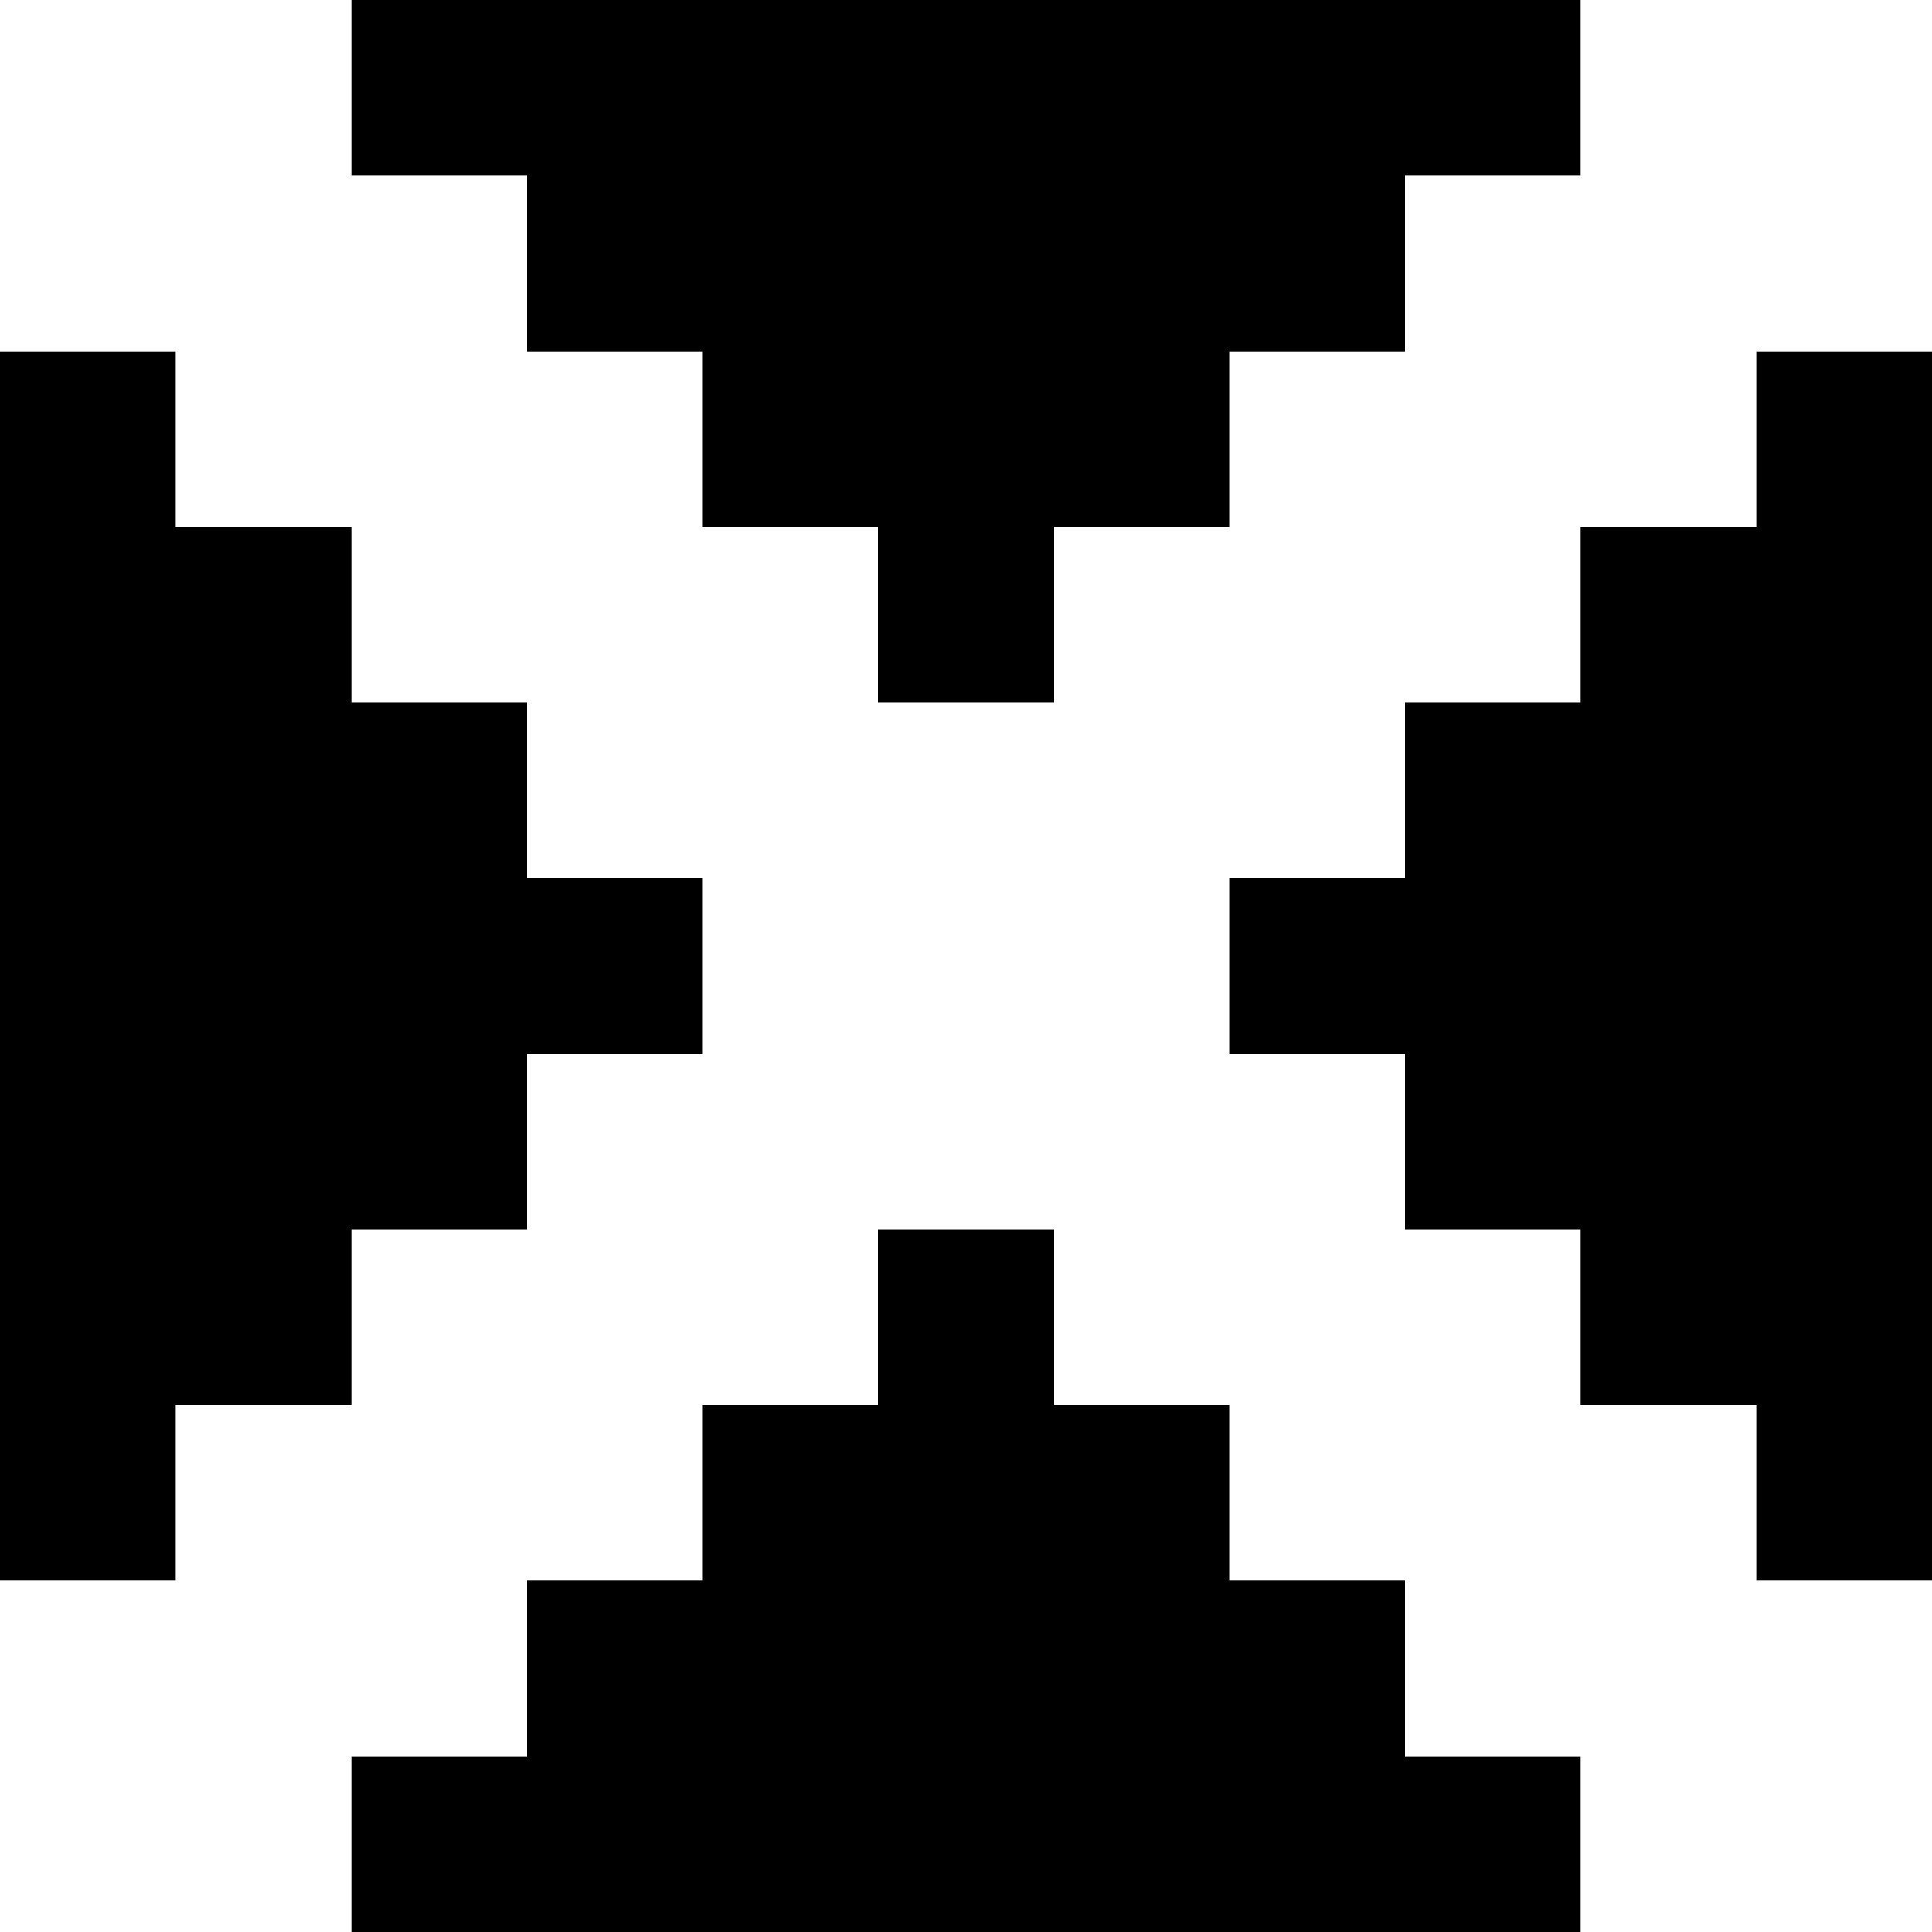
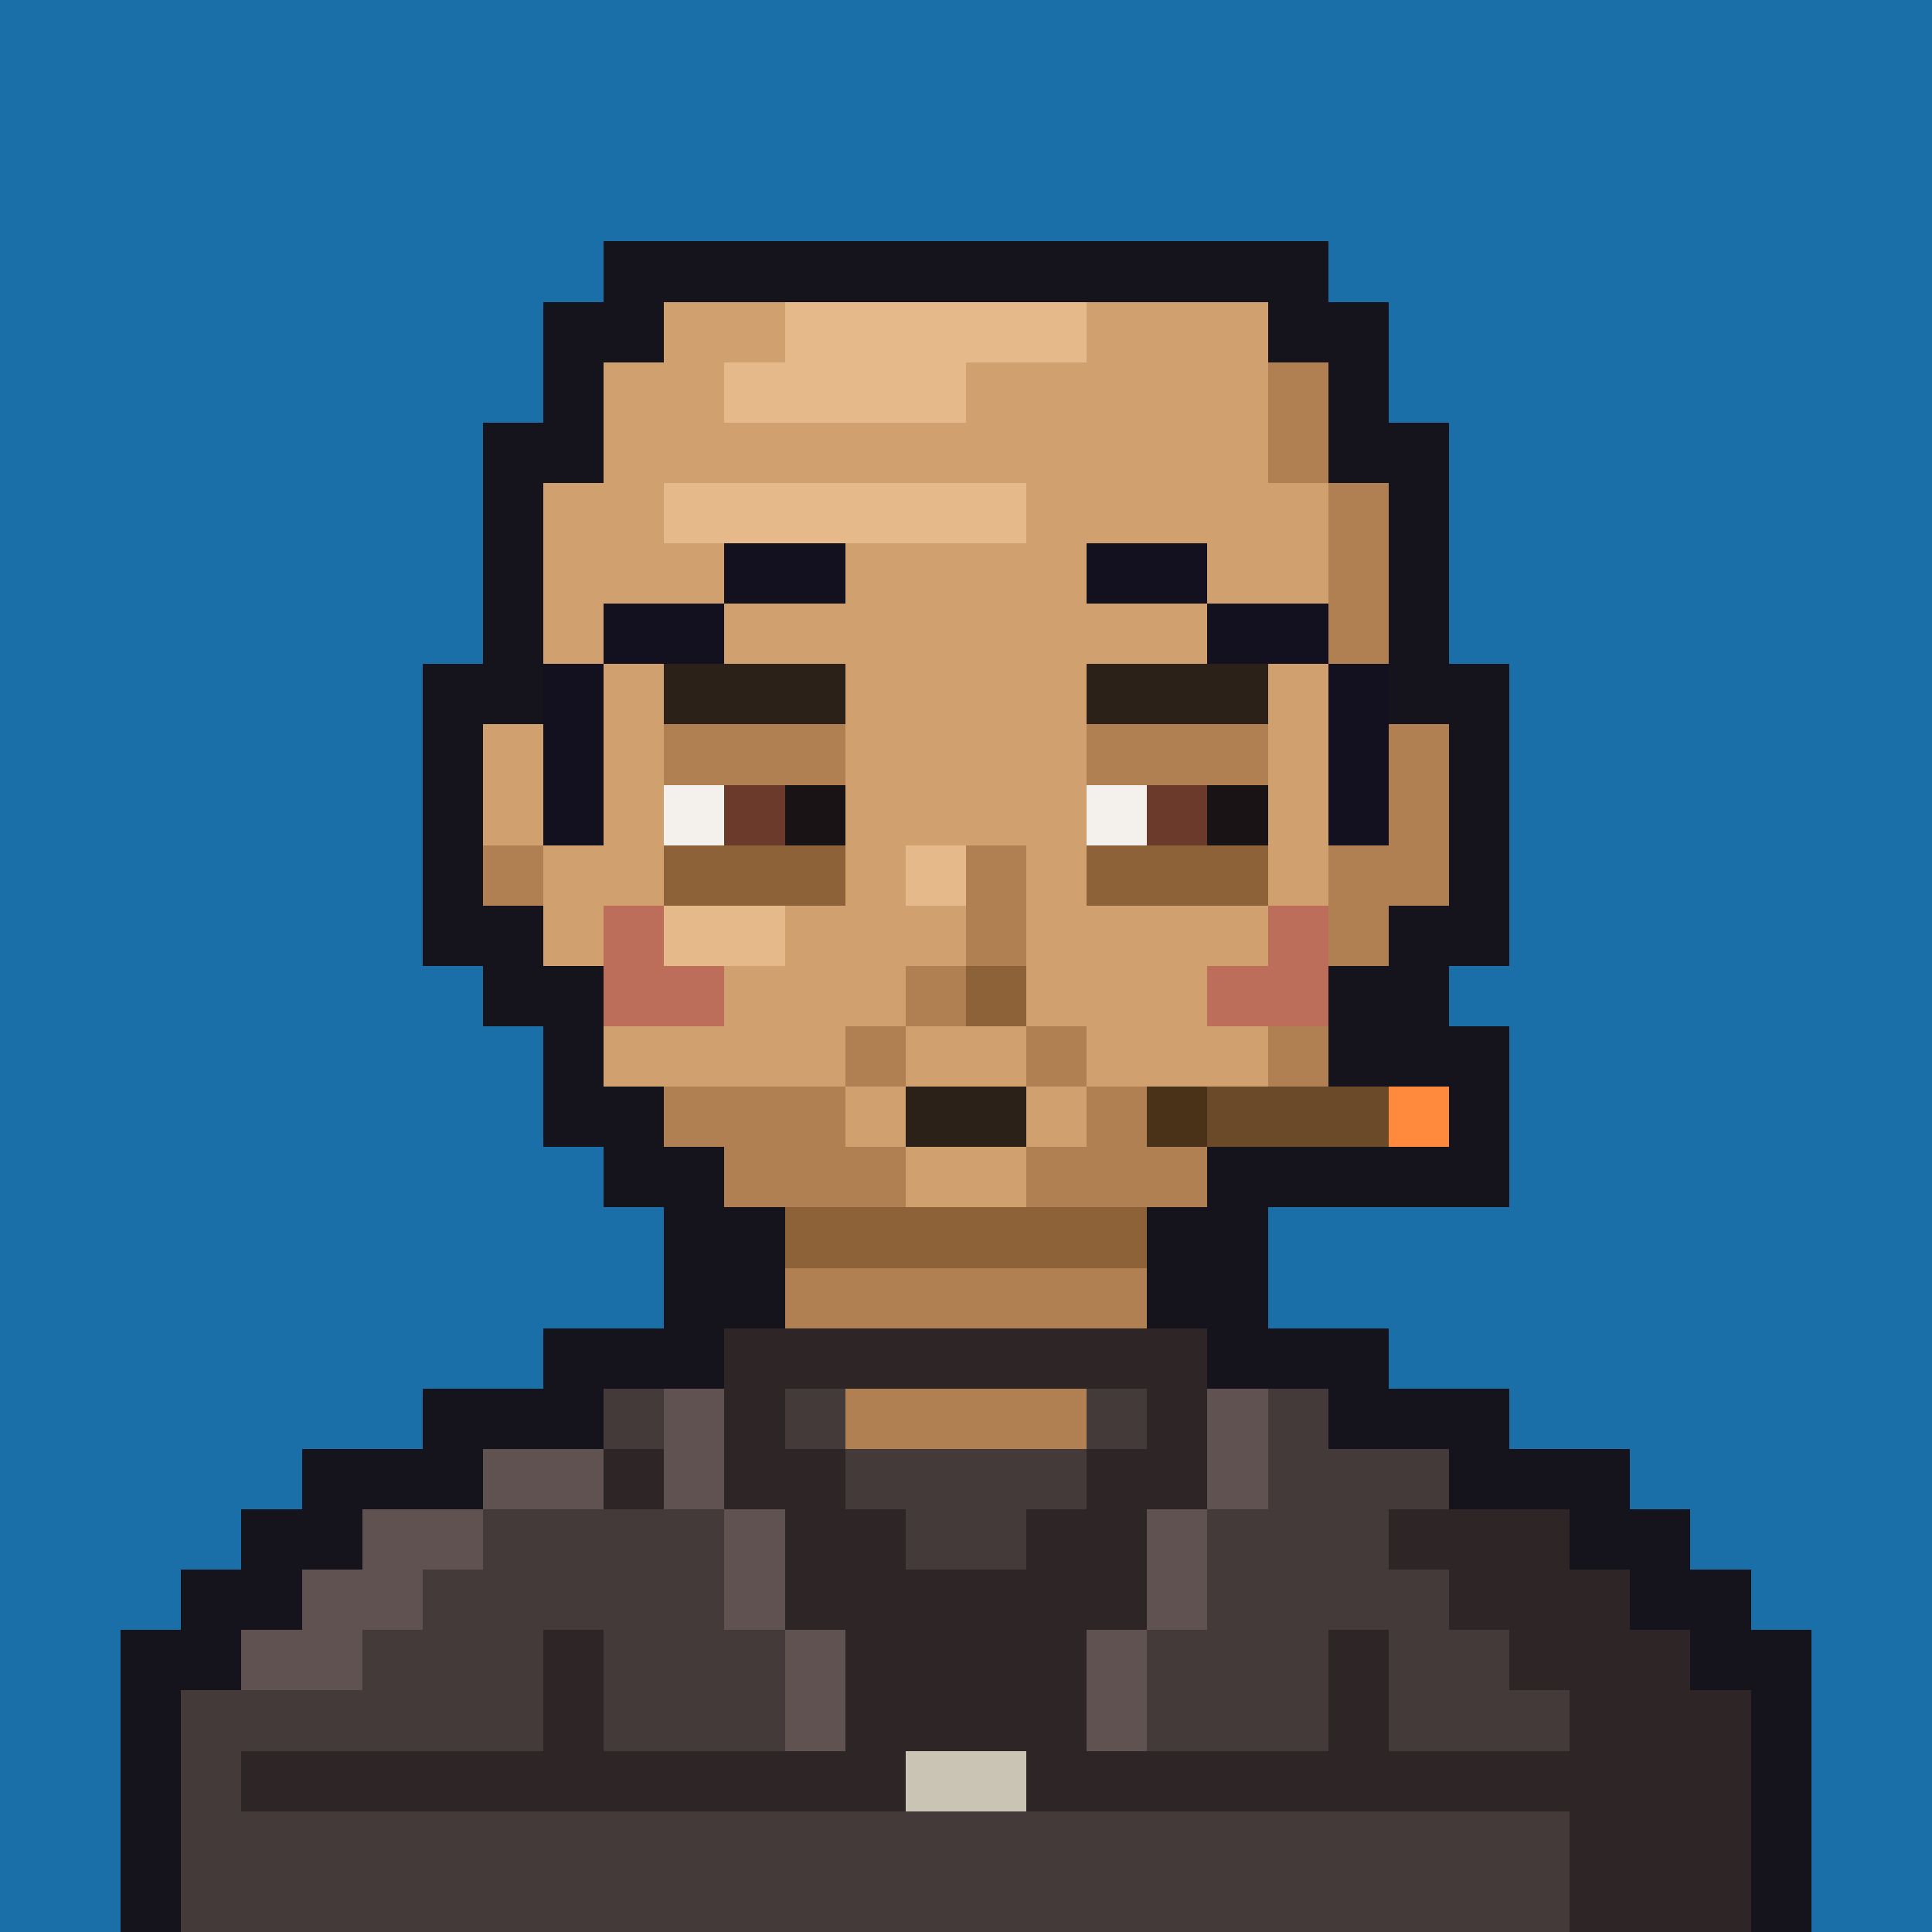
- <svg xmlns="http://www.w3.org/2000/svg" width="64" height="64" viewBox="0 0 64 64" shape-rendering="crispEdges">
-   <rect width="64" height="64" fill="#000000" />
-   <g fill="#ffffff">
-     <rect x="0" y="0" width="5.818" height="5.818" />
-     <rect x="5.818" y="0" width="5.818" height="5.818" />
-     <rect x="52.364" y="0" width="5.818" height="5.818" />
-     <rect x="58.182" y="0" width="5.818" height="5.818" />
-     <rect x="0" y="5.818" width="5.818" height="5.818" />
-     <rect x="5.818" y="5.818" width="5.818" height="5.818" />
-     <rect x="11.636" y="5.818" width="5.818" height="5.818" />
-     <rect x="46.545" y="5.818" width="5.818" height="5.818" />
-     <rect x="52.364" y="5.818" width="5.818" height="5.818" />
-     <rect x="58.182" y="5.818" width="5.818" height="5.818" />
-     <rect x="5.818" y="11.636" width="5.818" height="5.818" />
-     <rect x="11.636" y="11.636" width="5.818" height="5.818" />
-     <rect x="17.455" y="11.636" width="5.818" height="5.818" />
-     <rect x="40.727" y="11.636" width="5.818" height="5.818" />
-     <rect x="46.545" y="11.636" width="5.818" height="5.818" />
-     <rect x="52.364" y="11.636" width="5.818" height="5.818" />
-     <rect x="11.636" y="17.455" width="5.818" height="5.818" />
-     <rect x="17.455" y="17.455" width="5.818" height="5.818" />
-     <rect x="23.273" y="17.455" width="5.818" height="5.818" />
-     <rect x="34.909" y="17.455" width="5.818" height="5.818" />
-     <rect x="40.727" y="17.455" width="5.818" height="5.818" />
-     <rect x="46.545" y="17.455" width="5.818" height="5.818" />
-     <rect x="17.455" y="23.273" width="5.818" height="5.818" />
-     <rect x="23.273" y="23.273" width="5.818" height="5.818" />
-     <rect x="29.091" y="23.273" width="5.818" height="5.818" />
-     <rect x="34.909" y="23.273" width="5.818" height="5.818" />
-     <rect x="40.727" y="23.273" width="5.818" height="5.818" />
-     <rect x="23.273" y="29.091" width="5.818" height="5.818" />
-     <rect x="29.091" y="29.091" width="5.818" height="5.818" />
-     <rect x="34.909" y="29.091" width="5.818" height="5.818" />
-     <rect x="17.455" y="34.909" width="5.818" height="5.818" />
-     <rect x="23.273" y="34.909" width="5.818" height="5.818" />
-     <rect x="29.091" y="34.909" width="5.818" height="5.818" />
-     <rect x="34.909" y="34.909" width="5.818" height="5.818" />
-     <rect x="40.727" y="34.909" width="5.818" height="5.818" />
-     <rect x="11.636" y="40.727" width="5.818" height="5.818" />
-     <rect x="17.455" y="40.727" width="5.818" height="5.818" />
-     <rect x="23.273" y="40.727" width="5.818" height="5.818" />
-     <rect x="34.909" y="40.727" width="5.818" height="5.818" />
-     <rect x="40.727" y="40.727" width="5.818" height="5.818" />
-     <rect x="46.545" y="40.727" width="5.818" height="5.818" />
-     <rect x="5.818" y="46.545" width="5.818" height="5.818" />
-     <rect x="11.636" y="46.545" width="5.818" height="5.818" />
-     <rect x="17.455" y="46.545" width="5.818" height="5.818" />
-     <rect x="40.727" y="46.545" width="5.818" height="5.818" />
-     <rect x="46.545" y="46.545" width="5.818" height="5.818" />
-     <rect x="52.364" y="46.545" width="5.818" height="5.818" />
-     <rect x="0" y="52.364" width="5.818" height="5.818" />
-     <rect x="5.818" y="52.364" width="5.818" height="5.818" />
-     <rect x="11.636" y="52.364" width="5.818" height="5.818" />
-     <rect x="46.545" y="52.364" width="5.818" height="5.818" />
-     <rect x="52.364" y="52.364" width="5.818" height="5.818" />
-     <rect x="58.182" y="52.364" width="5.818" height="5.818" />
-     <rect x="0" y="58.182" width="5.818" height="5.818" />
-     <rect x="5.818" y="58.182" width="5.818" height="5.818" />
-     <rect x="52.364" y="58.182" width="5.818" height="5.818" />
-     <rect x="58.182" y="58.182" width="5.818" height="5.818" />
-   </g>
+ <svg xmlns="http://www.w3.org/2000/svg" width="32" height="32" viewBox="0 0 32 32" shape-rendering="crispEdges">
+   <rect width="32" height="32" fill="#1b6fa8" />
+   <rect x="10" y="4" width="1" height="1" fill="#15131b" />
+   <rect x="11" y="4" width="1" height="1" fill="#15131b" />
+   <rect x="12" y="4" width="1" height="1" fill="#15131b" />
+   <rect x="13" y="4" width="1" height="1" fill="#15131b" />
+   <rect x="14" y="4" width="1" height="1" fill="#15131b" />
+   <rect x="15" y="4" width="1" height="1" fill="#15131b" />
+   <rect x="16" y="4" width="1" height="1" fill="#15131b" />
+   <rect x="17" y="4" width="1" height="1" fill="#15131b" />
+   <rect x="18" y="4" width="1" height="1" fill="#15131b" />
+   <rect x="19" y="4" width="1" height="1" fill="#15131b" />
+   <rect x="20" y="4" width="1" height="1" fill="#15131b" />
+   <rect x="21" y="4" width="1" height="1" fill="#15131b" />
+   <rect x="9" y="5" width="1" height="1" fill="#15131b" />
+   <rect x="10" y="5" width="1" height="1" fill="#15131b" />
+   <rect x="11" y="5" width="1" height="1" fill="#d1a06f" />
+   <rect x="12" y="5" width="1" height="1" fill="#d1a06f" />
+   <rect x="13" y="5" width="1" height="1" fill="#e5b98a" />
+   <rect x="14" y="5" width="1" height="1" fill="#e5b98a" />
+   <rect x="15" y="5" width="1" height="1" fill="#e5b98a" />
+   <rect x="16" y="5" width="1" height="1" fill="#e5b98a" />
+   <rect x="17" y="5" width="1" height="1" fill="#e5b98a" />
+   <rect x="18" y="5" width="1" height="1" fill="#d1a06f" />
+   <rect x="19" y="5" width="1" height="1" fill="#d1a06f" />
+   <rect x="20" y="5" width="1" height="1" fill="#d1a06f" />
+   <rect x="21" y="5" width="1" height="1" fill="#15131b" />
+   <rect x="22" y="5" width="1" height="1" fill="#15131b" />
+   <rect x="9" y="6" width="1" height="1" fill="#15131b" />
+   <rect x="10" y="6" width="1" height="1" fill="#d1a06f" />
+   <rect x="11" y="6" width="1" height="1" fill="#d1a06f" />
+   <rect x="12" y="6" width="1" height="1" fill="#e5b98a" />
+   <rect x="13" y="6" width="1" height="1" fill="#e5b98a" />
+   <rect x="14" y="6" width="1" height="1" fill="#e5b98a" />
+   <rect x="15" y="6" width="1" height="1" fill="#e5b98a" />
+   <rect x="16" y="6" width="1" height="1" fill="#d1a06f" />
+   <rect x="17" y="6" width="1" height="1" fill="#d1a06f" />
+   <rect x="18" y="6" width="1" height="1" fill="#d1a06f" />
+   <rect x="19" y="6" width="1" height="1" fill="#d1a06f" />
+   <rect x="20" y="6" width="1" height="1" fill="#d1a06f" />
+   <rect x="21" y="6" width="1" height="1" fill="#b07f52" />
+   <rect x="22" y="6" width="1" height="1" fill="#15131b" />
+   <rect x="8" y="7" width="1" height="1" fill="#15131b" />
+   <rect x="9" y="7" width="1" height="1" fill="#15131b" />
+   <rect x="10" y="7" width="1" height="1" fill="#d1a06f" />
+   <rect x="11" y="7" width="1" height="1" fill="#d1a06f" />
+   <rect x="12" y="7" width="1" height="1" fill="#d1a06f" />
+   <rect x="13" y="7" width="1" height="1" fill="#d1a06f" />
+   <rect x="14" y="7" width="1" height="1" fill="#d1a06f" />
+   <rect x="15" y="7" width="1" height="1" fill="#d1a06f" />
+   <rect x="16" y="7" width="1" height="1" fill="#d1a06f" />
+   <rect x="17" y="7" width="1" height="1" fill="#d1a06f" />
+   <rect x="18" y="7" width="1" height="1" fill="#d1a06f" />
+   <rect x="19" y="7" width="1" height="1" fill="#d1a06f" />
+   <rect x="20" y="7" width="1" height="1" fill="#d1a06f" />
+   <rect x="21" y="7" width="1" height="1" fill="#b07f52" />
+   <rect x="22" y="7" width="1" height="1" fill="#15131b" />
+   <rect x="23" y="7" width="1" height="1" fill="#15131b" />
+   <rect x="8" y="8" width="1" height="1" fill="#15131b" />
+   <rect x="9" y="8" width="1" height="1" fill="#d1a06f" />
+   <rect x="10" y="8" width="1" height="1" fill="#d1a06f" />
+   <rect x="11" y="8" width="1" height="1" fill="#e5b98a" />
+   <rect x="12" y="8" width="1" height="1" fill="#e5b98a" />
+   <rect x="13" y="8" width="1" height="1" fill="#e5b98a" />
+   <rect x="14" y="8" width="1" height="1" fill="#e5b98a" />
+   <rect x="15" y="8" width="1" height="1" fill="#e5b98a" />
+   <rect x="16" y="8" width="1" height="1" fill="#e5b98a" />
+   <rect x="17" y="8" width="1" height="1" fill="#d1a06f" />
+   <rect x="18" y="8" width="1" height="1" fill="#d1a06f" />
+   <rect x="19" y="8" width="1" height="1" fill="#d1a06f" />
+   <rect x="20" y="8" width="1" height="1" fill="#d1a06f" />
+   <rect x="21" y="8" width="1" height="1" fill="#d1a06f" />
+   <rect x="22" y="8" width="1" height="1" fill="#b07f52" />
+   <rect x="23" y="8" width="1" height="1" fill="#15131b" />
+   <rect x="8" y="9" width="1" height="1" fill="#15131b" />
+   <rect x="9" y="9" width="1" height="1" fill="#d1a06f" />
+   <rect x="10" y="9" width="1" height="1" fill="#d1a06f" />
+   <rect x="11" y="9" width="1" height="1" fill="#d1a06f" />
+   <rect x="12" y="9" width="1" height="1" fill="#131120" />
+   <rect x="13" y="9" width="1" height="1" fill="#131120" />
+   <rect x="14" y="9" width="1" height="1" fill="#d1a06f" />
+   <rect x="15" y="9" width="1" height="1" fill="#d1a06f" />
+   <rect x="16" y="9" width="1" height="1" fill="#d1a06f" />
+   <rect x="17" y="9" width="1" height="1" fill="#d1a06f" />
+   <rect x="18" y="9" width="1" height="1" fill="#131120" />
+   <rect x="19" y="9" width="1" height="1" fill="#131120" />
+   <rect x="20" y="9" width="1" height="1" fill="#d1a06f" />
+   <rect x="21" y="9" width="1" height="1" fill="#d1a06f" />
+   <rect x="22" y="9" width="1" height="1" fill="#b07f52" />
+   <rect x="23" y="9" width="1" height="1" fill="#15131b" />
+   <rect x="8" y="10" width="1" height="1" fill="#15131b" />
+   <rect x="9" y="10" width="1" height="1" fill="#d1a06f" />
+   <rect x="10" y="10" width="1" height="1" fill="#131120" />
+   <rect x="11" y="10" width="1" height="1" fill="#131120" />
+   <rect x="12" y="10" width="1" height="1" fill="#d1a06f" />
+   <rect x="13" y="10" width="1" height="1" fill="#d1a06f" />
+   <rect x="14" y="10" width="1" height="1" fill="#d1a06f" />
+   <rect x="15" y="10" width="1" height="1" fill="#d1a06f" />
+   <rect x="16" y="10" width="1" height="1" fill="#d1a06f" />
+   <rect x="17" y="10" width="1" height="1" fill="#d1a06f" />
+   <rect x="18" y="10" width="1" height="1" fill="#d1a06f" />
+   <rect x="19" y="10" width="1" height="1" fill="#d1a06f" />
+   <rect x="20" y="10" width="1" height="1" fill="#131120" />
+   <rect x="21" y="10" width="1" height="1" fill="#131120" />
+   <rect x="22" y="10" width="1" height="1" fill="#b07f52" />
+   <rect x="23" y="10" width="1" height="1" fill="#15131b" />
+   <rect x="7" y="11" width="1" height="1" fill="#15131b" />
+   <rect x="8" y="11" width="1" height="1" fill="#15131b" />
+   <rect x="9" y="11" width="1" height="1" fill="#131120" />
+   <rect x="10" y="11" width="1" height="1" fill="#d1a06f" />
+   <rect x="11" y="11" width="1" height="1" fill="#2c2119" />
+   <rect x="12" y="11" width="1" height="1" fill="#2c2119" />
+   <rect x="13" y="11" width="1" height="1" fill="#2c2119" />
+   <rect x="14" y="11" width="1" height="1" fill="#d1a06f" />
+   <rect x="15" y="11" width="1" height="1" fill="#d1a06f" />
+   <rect x="16" y="11" width="1" height="1" fill="#d1a06f" />
+   <rect x="17" y="11" width="1" height="1" fill="#d1a06f" />
+   <rect x="18" y="11" width="1" height="1" fill="#2c2119" />
+   <rect x="19" y="11" width="1" height="1" fill="#2c2119" />
+   <rect x="20" y="11" width="1" height="1" fill="#2c2119" />
+   <rect x="21" y="11" width="1" height="1" fill="#d1a06f" />
+   <rect x="22" y="11" width="1" height="1" fill="#131120" />
+   <rect x="23" y="11" width="1" height="1" fill="#15131b" />
+   <rect x="24" y="11" width="1" height="1" fill="#15131b" />
+   <rect x="7" y="12" width="1" height="1" fill="#15131b" />
+   <rect x="8" y="12" width="1" height="1" fill="#d1a06f" />
+   <rect x="9" y="12" width="1" height="1" fill="#131120" />
+   <rect x="10" y="12" width="1" height="1" fill="#d1a06f" />
+   <rect x="11" y="12" width="1" height="1" fill="#b07f52" />
+   <rect x="12" y="12" width="1" height="1" fill="#b07f52" />
+   <rect x="13" y="12" width="1" height="1" fill="#b07f52" />
+   <rect x="14" y="12" width="1" height="1" fill="#d1a06f" />
+   <rect x="15" y="12" width="1" height="1" fill="#d1a06f" />
+   <rect x="16" y="12" width="1" height="1" fill="#d1a06f" />
+   <rect x="17" y="12" width="1" height="1" fill="#d1a06f" />
+   <rect x="18" y="12" width="1" height="1" fill="#b07f52" />
+   <rect x="19" y="12" width="1" height="1" fill="#b07f52" />
+   <rect x="20" y="12" width="1" height="1" fill="#b07f52" />
+   <rect x="21" y="12" width="1" height="1" fill="#d1a06f" />
+   <rect x="22" y="12" width="1" height="1" fill="#131120" />
+   <rect x="23" y="12" width="1" height="1" fill="#b07f52" />
+   <rect x="24" y="12" width="1" height="1" fill="#15131b" />
+   <rect x="7" y="13" width="1" height="1" fill="#15131b" />
+   <rect x="8" y="13" width="1" height="1" fill="#d1a06f" />
+   <rect x="9" y="13" width="1" height="1" fill="#131120" />
+   <rect x="10" y="13" width="1" height="1" fill="#d1a06f" />
+   <rect x="11" y="13" width="1" height="1" fill="#f4f1ec" />
+   <rect x="12" y="13" width="1" height="1" fill="#6b3a2a" />
+   <rect x="13" y="13" width="1" height="1" fill="#191316" />
+   <rect x="14" y="13" width="1" height="1" fill="#d1a06f" />
+   <rect x="15" y="13" width="1" height="1" fill="#d1a06f" />
+   <rect x="16" y="13" width="1" height="1" fill="#d1a06f" />
+   <rect x="17" y="13" width="1" height="1" fill="#d1a06f" />
+   <rect x="18" y="13" width="1" height="1" fill="#f4f1ec" />
+   <rect x="19" y="13" width="1" height="1" fill="#6b3a2a" />
+   <rect x="20" y="13" width="1" height="1" fill="#191316" />
+   <rect x="21" y="13" width="1" height="1" fill="#d1a06f" />
+   <rect x="22" y="13" width="1" height="1" fill="#131120" />
+   <rect x="23" y="13" width="1" height="1" fill="#b07f52" />
+   <rect x="24" y="13" width="1" height="1" fill="#15131b" />
+   <rect x="7" y="14" width="1" height="1" fill="#15131b" />
+   <rect x="8" y="14" width="1" height="1" fill="#b07f52" />
+   <rect x="9" y="14" width="1" height="1" fill="#d1a06f" />
+   <rect x="10" y="14" width="1" height="1" fill="#d1a06f" />
+   <rect x="11" y="14" width="1" height="1" fill="#8d6238" />
+   <rect x="12" y="14" width="1" height="1" fill="#8d6238" />
+   <rect x="13" y="14" width="1" height="1" fill="#8d6238" />
+   <rect x="14" y="14" width="1" height="1" fill="#d1a06f" />
+   <rect x="15" y="14" width="1" height="1" fill="#e5b98a" />
+   <rect x="16" y="14" width="1" height="1" fill="#b07f52" />
+   <rect x="17" y="14" width="1" height="1" fill="#d1a06f" />
+   <rect x="18" y="14" width="1" height="1" fill="#8d6238" />
+   <rect x="19" y="14" width="1" height="1" fill="#8d6238" />
+   <rect x="20" y="14" width="1" height="1" fill="#8d6238" />
+   <rect x="21" y="14" width="1" height="1" fill="#d1a06f" />
+   <rect x="22" y="14" width="1" height="1" fill="#b07f52" />
+   <rect x="23" y="14" width="1" height="1" fill="#b07f52" />
+   <rect x="24" y="14" width="1" height="1" fill="#15131b" />
+   <rect x="7" y="15" width="1" height="1" fill="#15131b" />
+   <rect x="8" y="15" width="1" height="1" fill="#15131b" />
+   <rect x="9" y="15" width="1" height="1" fill="#d1a06f" />
+   <rect x="10" y="15" width="1" height="1" fill="#bc6e5b" />
+   <rect x="11" y="15" width="1" height="1" fill="#e5b98a" />
+   <rect x="12" y="15" width="1" height="1" fill="#e5b98a" />
+   <rect x="13" y="15" width="1" height="1" fill="#d1a06f" />
+   <rect x="14" y="15" width="1" height="1" fill="#d1a06f" />
+   <rect x="15" y="15" width="1" height="1" fill="#d1a06f" />
+   <rect x="16" y="15" width="1" height="1" fill="#b07f52" />
+   <rect x="17" y="15" width="1" height="1" fill="#d1a06f" />
+   <rect x="18" y="15" width="1" height="1" fill="#d1a06f" />
+   <rect x="19" y="15" width="1" height="1" fill="#d1a06f" />
+   <rect x="20" y="15" width="1" height="1" fill="#d1a06f" />
+   <rect x="21" y="15" width="1" height="1" fill="#bc6e5b" />
+   <rect x="22" y="15" width="1" height="1" fill="#b07f52" />
+   <rect x="23" y="15" width="1" height="1" fill="#15131b" />
+   <rect x="24" y="15" width="1" height="1" fill="#15131b" />
+   <rect x="8" y="16" width="1" height="1" fill="#15131b" />
+   <rect x="9" y="16" width="1" height="1" fill="#15131b" />
+   <rect x="10" y="16" width="1" height="1" fill="#bc6e5b" />
+   <rect x="11" y="16" width="1" height="1" fill="#bc6e5b" />
+   <rect x="12" y="16" width="1" height="1" fill="#d1a06f" />
+   <rect x="13" y="16" width="1" height="1" fill="#d1a06f" />
+   <rect x="14" y="16" width="1" height="1" fill="#d1a06f" />
+   <rect x="15" y="16" width="1" height="1" fill="#b07f52" />
+   <rect x="16" y="16" width="1" height="1" fill="#8d6238" />
+   <rect x="17" y="16" width="1" height="1" fill="#d1a06f" />
+   <rect x="18" y="16" width="1" height="1" fill="#d1a06f" />
+   <rect x="19" y="16" width="1" height="1" fill="#d1a06f" />
+   <rect x="20" y="16" width="1" height="1" fill="#bc6e5b" />
+   <rect x="21" y="16" width="1" height="1" fill="#bc6e5b" />
+   <rect x="22" y="16" width="1" height="1" fill="#15131b" />
+   <rect x="23" y="16" width="1" height="1" fill="#15131b" />
+   <rect x="9" y="17" width="1" height="1" fill="#15131b" />
+   <rect x="10" y="17" width="1" height="1" fill="#d1a06f" />
+   <rect x="11" y="17" width="1" height="1" fill="#d1a06f" />
+   <rect x="12" y="17" width="1" height="1" fill="#d1a06f" />
+   <rect x="13" y="17" width="1" height="1" fill="#d1a06f" />
+   <rect x="14" y="17" width="1" height="1" fill="#b07f52" />
+   <rect x="15" y="17" width="1" height="1" fill="#d1a06f" />
+   <rect x="16" y="17" width="1" height="1" fill="#d1a06f" />
+   <rect x="17" y="17" width="1" height="1" fill="#b07f52" />
+   <rect x="18" y="17" width="1" height="1" fill="#d1a06f" />
+   <rect x="19" y="17" width="1" height="1" fill="#d1a06f" />
+   <rect x="20" y="17" width="1" height="1" fill="#d1a06f" />
+   <rect x="21" y="17" width="1" height="1" fill="#b07f52" />
+   <rect x="22" y="17" width="1" height="1" fill="#15131b" />
+   <rect x="23" y="17" width="1" height="1" fill="#15131b" />
+   <rect x="24" y="17" width="1" height="1" fill="#15131b" />
+   <rect x="9" y="18" width="1" height="1" fill="#15131b" />
+   <rect x="10" y="18" width="1" height="1" fill="#15131b" />
+   <rect x="11" y="18" width="1" height="1" fill="#b07f52" />
+   <rect x="12" y="18" width="1" height="1" fill="#b07f52" />
+   <rect x="13" y="18" width="1" height="1" fill="#b07f52" />
+   <rect x="14" y="18" width="1" height="1" fill="#d1a06f" />
+   <rect x="15" y="18" width="1" height="1" fill="#2c2119" />
+   <rect x="16" y="18" width="1" height="1" fill="#2c2119" />
+   <rect x="17" y="18" width="1" height="1" fill="#d1a06f" />
+   <rect x="18" y="18" width="1" height="1" fill="#b07f52" />
+   <rect x="19" y="18" width="1" height="1" fill="#4a3218" />
+   <rect x="20" y="18" width="1" height="1" fill="#6b4a2a" />
+   <rect x="21" y="18" width="1" height="1" fill="#6b4a2a" />
+   <rect x="22" y="18" width="1" height="1" fill="#6b4a2a" />
+   <rect x="23" y="18" width="1" height="1" fill="#ff8a3d" />
+   <rect x="24" y="18" width="1" height="1" fill="#15131b" />
+   <rect x="10" y="19" width="1" height="1" fill="#15131b" />
+   <rect x="11" y="19" width="1" height="1" fill="#15131b" />
+   <rect x="12" y="19" width="1" height="1" fill="#b07f52" />
+   <rect x="13" y="19" width="1" height="1" fill="#b07f52" />
+   <rect x="14" y="19" width="1" height="1" fill="#b07f52" />
+   <rect x="15" y="19" width="1" height="1" fill="#d1a06f" />
+   <rect x="16" y="19" width="1" height="1" fill="#d1a06f" />
+   <rect x="17" y="19" width="1" height="1" fill="#b07f52" />
+   <rect x="18" y="19" width="1" height="1" fill="#b07f52" />
+   <rect x="19" y="19" width="1" height="1" fill="#b07f52" />
+   <rect x="20" y="19" width="1" height="1" fill="#15131b" />
+   <rect x="21" y="19" width="1" height="1" fill="#15131b" />
+   <rect x="22" y="19" width="1" height="1" fill="#15131b" />
+   <rect x="23" y="19" width="1" height="1" fill="#15131b" />
+   <rect x="24" y="19" width="1" height="1" fill="#15131b" />
+   <rect x="11" y="20" width="1" height="1" fill="#15131b" />
+   <rect x="12" y="20" width="1" height="1" fill="#15131b" />
+   <rect x="13" y="20" width="1" height="1" fill="#8d6238" />
+   <rect x="14" y="20" width="1" height="1" fill="#8d6238" />
+   <rect x="15" y="20" width="1" height="1" fill="#8d6238" />
+   <rect x="16" y="20" width="1" height="1" fill="#8d6238" />
+   <rect x="17" y="20" width="1" height="1" fill="#8d6238" />
+   <rect x="18" y="20" width="1" height="1" fill="#8d6238" />
+   <rect x="19" y="20" width="1" height="1" fill="#15131b" />
+   <rect x="20" y="20" width="1" height="1" fill="#15131b" />
+   <rect x="11" y="21" width="1" height="1" fill="#15131b" />
+   <rect x="12" y="21" width="1" height="1" fill="#15131b" />
+   <rect x="13" y="21" width="1" height="1" fill="#b07f52" />
+   <rect x="14" y="21" width="1" height="1" fill="#b07f52" />
+   <rect x="15" y="21" width="1" height="1" fill="#b07f52" />
+   <rect x="16" y="21" width="1" height="1" fill="#b07f52" />
+   <rect x="17" y="21" width="1" height="1" fill="#b07f52" />
+   <rect x="18" y="21" width="1" height="1" fill="#b07f52" />
+   <rect x="19" y="21" width="1" height="1" fill="#15131b" />
+   <rect x="20" y="21" width="1" height="1" fill="#15131b" />
+   <rect x="9" y="22" width="1" height="1" fill="#15131b" />
+   <rect x="10" y="22" width="1" height="1" fill="#15131b" />
+   <rect x="11" y="22" width="1" height="1" fill="#15131b" />
+   <rect x="12" y="22" width="1" height="1" fill="#2e2626" />
+   <rect x="13" y="22" width="1" height="1" fill="#2e2626" />
+   <rect x="14" y="22" width="1" height="1" fill="#2e2626" />
+   <rect x="15" y="22" width="1" height="1" fill="#2e2626" />
+   <rect x="16" y="22" width="1" height="1" fill="#2e2626" />
+   <rect x="17" y="22" width="1" height="1" fill="#2e2626" />
+   <rect x="18" y="22" width="1" height="1" fill="#2e2626" />
+   <rect x="19" y="22" width="1" height="1" fill="#2e2626" />
+   <rect x="20" y="22" width="1" height="1" fill="#15131b" />
+   <rect x="21" y="22" width="1" height="1" fill="#15131b" />
+   <rect x="22" y="22" width="1" height="1" fill="#15131b" />
+   <rect x="7" y="23" width="1" height="1" fill="#15131b" />
+   <rect x="8" y="23" width="1" height="1" fill="#15131b" />
+   <rect x="9" y="23" width="1" height="1" fill="#15131b" />
+   <rect x="10" y="23" width="1" height="1" fill="#453a3a" />
+   <rect x="11" y="23" width="1" height="1" fill="#615252" />
+   <rect x="12" y="23" width="1" height="1" fill="#2e2626" />
+   <rect x="13" y="23" width="1" height="1" fill="#453a3a" />
+   <rect x="14" y="23" width="1" height="1" fill="#b07f52" />
+   <rect x="15" y="23" width="1" height="1" fill="#b07f52" />
+   <rect x="16" y="23" width="1" height="1" fill="#b07f52" />
+   <rect x="17" y="23" width="1" height="1" fill="#b07f52" />
+   <rect x="18" y="23" width="1" height="1" fill="#453a3a" />
+   <rect x="19" y="23" width="1" height="1" fill="#2e2626" />
+   <rect x="20" y="23" width="1" height="1" fill="#615252" />
+   <rect x="21" y="23" width="1" height="1" fill="#453a3a" />
+   <rect x="22" y="23" width="1" height="1" fill="#15131b" />
+   <rect x="23" y="23" width="1" height="1" fill="#15131b" />
+   <rect x="24" y="23" width="1" height="1" fill="#15131b" />
+   <rect x="5" y="24" width="1" height="1" fill="#15131b" />
+   <rect x="6" y="24" width="1" height="1" fill="#15131b" />
+   <rect x="7" y="24" width="1" height="1" fill="#15131b" />
+   <rect x="8" y="24" width="1" height="1" fill="#615252" />
+   <rect x="9" y="24" width="1" height="1" fill="#615252" />
+   <rect x="10" y="24" width="1" height="1" fill="#2e2626" />
+   <rect x="11" y="24" width="1" height="1" fill="#615252" />
+   <rect x="12" y="24" width="1" height="1" fill="#2e2626" />
+   <rect x="13" y="24" width="1" height="1" fill="#2e2626" />
+   <rect x="14" y="24" width="1" height="1" fill="#453a3a" />
+   <rect x="15" y="24" width="1" height="1" fill="#453a3a" />
+   <rect x="16" y="24" width="1" height="1" fill="#453a3a" />
+   <rect x="17" y="24" width="1" height="1" fill="#453a3a" />
+   <rect x="18" y="24" width="1" height="1" fill="#2e2626" />
+   <rect x="19" y="24" width="1" height="1" fill="#2e2626" />
+   <rect x="20" y="24" width="1" height="1" fill="#615252" />
+   <rect x="21" y="24" width="1" height="1" fill="#453a3a" />
+   <rect x="22" y="24" width="1" height="1" fill="#453a3a" />
+   <rect x="23" y="24" width="1" height="1" fill="#453a3a" />
+   <rect x="24" y="24" width="1" height="1" fill="#15131b" />
+   <rect x="25" y="24" width="1" height="1" fill="#15131b" />
+   <rect x="26" y="24" width="1" height="1" fill="#15131b" />
+   <rect x="4" y="25" width="1" height="1" fill="#15131b" />
+   <rect x="5" y="25" width="1" height="1" fill="#15131b" />
+   <rect x="6" y="25" width="1" height="1" fill="#615252" />
+   <rect x="7" y="25" width="1" height="1" fill="#615252" />
+   <rect x="8" y="25" width="1" height="1" fill="#453a3a" />
+   <rect x="9" y="25" width="1" height="1" fill="#453a3a" />
+   <rect x="10" y="25" width="1" height="1" fill="#453a3a" />
+   <rect x="11" y="25" width="1" height="1" fill="#453a3a" />
+   <rect x="12" y="25" width="1" height="1" fill="#615252" />
+   <rect x="13" y="25" width="1" height="1" fill="#2e2626" />
+   <rect x="14" y="25" width="1" height="1" fill="#2e2626" />
+   <rect x="15" y="25" width="1" height="1" fill="#453a3a" />
+   <rect x="16" y="25" width="1" height="1" fill="#453a3a" />
+   <rect x="17" y="25" width="1" height="1" fill="#2e2626" />
+   <rect x="18" y="25" width="1" height="1" fill="#2e2626" />
+   <rect x="19" y="25" width="1" height="1" fill="#615252" />
+   <rect x="20" y="25" width="1" height="1" fill="#453a3a" />
+   <rect x="21" y="25" width="1" height="1" fill="#453a3a" />
+   <rect x="22" y="25" width="1" height="1" fill="#453a3a" />
+   <rect x="23" y="25" width="1" height="1" fill="#2e2626" />
+   <rect x="24" y="25" width="1" height="1" fill="#2e2626" />
+   <rect x="25" y="25" width="1" height="1" fill="#2e2626" />
+   <rect x="26" y="25" width="1" height="1" fill="#15131b" />
+   <rect x="27" y="25" width="1" height="1" fill="#15131b" />
+   <rect x="3" y="26" width="1" height="1" fill="#15131b" />
+   <rect x="4" y="26" width="1" height="1" fill="#15131b" />
+   <rect x="5" y="26" width="1" height="1" fill="#615252" />
+   <rect x="6" y="26" width="1" height="1" fill="#615252" />
+   <rect x="7" y="26" width="1" height="1" fill="#453a3a" />
+   <rect x="8" y="26" width="1" height="1" fill="#453a3a" />
+   <rect x="9" y="26" width="1" height="1" fill="#453a3a" />
+   <rect x="10" y="26" width="1" height="1" fill="#453a3a" />
+   <rect x="11" y="26" width="1" height="1" fill="#453a3a" />
+   <rect x="12" y="26" width="1" height="1" fill="#615252" />
+   <rect x="13" y="26" width="1" height="1" fill="#2e2626" />
+   <rect x="14" y="26" width="1" height="1" fill="#2e2626" />
+   <rect x="15" y="26" width="1" height="1" fill="#2e2626" />
+   <rect x="16" y="26" width="1" height="1" fill="#2e2626" />
+   <rect x="17" y="26" width="1" height="1" fill="#2e2626" />
+   <rect x="18" y="26" width="1" height="1" fill="#2e2626" />
+   <rect x="19" y="26" width="1" height="1" fill="#615252" />
+   <rect x="20" y="26" width="1" height="1" fill="#453a3a" />
+   <rect x="21" y="26" width="1" height="1" fill="#453a3a" />
+   <rect x="22" y="26" width="1" height="1" fill="#453a3a" />
+   <rect x="23" y="26" width="1" height="1" fill="#453a3a" />
+   <rect x="24" y="26" width="1" height="1" fill="#2e2626" />
+   <rect x="25" y="26" width="1" height="1" fill="#2e2626" />
+   <rect x="26" y="26" width="1" height="1" fill="#2e2626" />
+   <rect x="27" y="26" width="1" height="1" fill="#15131b" />
+   <rect x="28" y="26" width="1" height="1" fill="#15131b" />
+   <rect x="2" y="27" width="1" height="1" fill="#15131b" />
+   <rect x="3" y="27" width="1" height="1" fill="#15131b" />
+   <rect x="4" y="27" width="1" height="1" fill="#615252" />
+   <rect x="5" y="27" width="1" height="1" fill="#615252" />
+   <rect x="6" y="27" width="1" height="1" fill="#453a3a" />
+   <rect x="7" y="27" width="1" height="1" fill="#453a3a" />
+   <rect x="8" y="27" width="1" height="1" fill="#453a3a" />
+   <rect x="9" y="27" width="1" height="1" fill="#2e2626" />
+   <rect x="10" y="27" width="1" height="1" fill="#453a3a" />
+   <rect x="11" y="27" width="1" height="1" fill="#453a3a" />
+   <rect x="12" y="27" width="1" height="1" fill="#453a3a" />
+   <rect x="13" y="27" width="1" height="1" fill="#615252" />
+   <rect x="14" y="27" width="1" height="1" fill="#2e2626" />
+   <rect x="15" y="27" width="1" height="1" fill="#2e2626" />
+   <rect x="16" y="27" width="1" height="1" fill="#2e2626" />
+   <rect x="17" y="27" width="1" height="1" fill="#2e2626" />
+   <rect x="18" y="27" width="1" height="1" fill="#615252" />
+   <rect x="19" y="27" width="1" height="1" fill="#453a3a" />
+   <rect x="20" y="27" width="1" height="1" fill="#453a3a" />
+   <rect x="21" y="27" width="1" height="1" fill="#453a3a" />
+   <rect x="22" y="27" width="1" height="1" fill="#2e2626" />
+   <rect x="23" y="27" width="1" height="1" fill="#453a3a" />
+   <rect x="24" y="27" width="1" height="1" fill="#453a3a" />
+   <rect x="25" y="27" width="1" height="1" fill="#2e2626" />
+   <rect x="26" y="27" width="1" height="1" fill="#2e2626" />
+   <rect x="27" y="27" width="1" height="1" fill="#2e2626" />
+   <rect x="28" y="27" width="1" height="1" fill="#15131b" />
+   <rect x="29" y="27" width="1" height="1" fill="#15131b" />
+   <rect x="2" y="28" width="1" height="1" fill="#15131b" />
+   <rect x="3" y="28" width="1" height="1" fill="#453a3a" />
+   <rect x="4" y="28" width="1" height="1" fill="#453a3a" />
+   <rect x="5" y="28" width="1" height="1" fill="#453a3a" />
+   <rect x="6" y="28" width="1" height="1" fill="#453a3a" />
+   <rect x="7" y="28" width="1" height="1" fill="#453a3a" />
+   <rect x="8" y="28" width="1" height="1" fill="#453a3a" />
+   <rect x="9" y="28" width="1" height="1" fill="#2e2626" />
+   <rect x="10" y="28" width="1" height="1" fill="#453a3a" />
+   <rect x="11" y="28" width="1" height="1" fill="#453a3a" />
+   <rect x="12" y="28" width="1" height="1" fill="#453a3a" />
+   <rect x="13" y="28" width="1" height="1" fill="#615252" />
+   <rect x="14" y="28" width="1" height="1" fill="#2e2626" />
+   <rect x="15" y="28" width="1" height="1" fill="#2e2626" />
+   <rect x="16" y="28" width="1" height="1" fill="#2e2626" />
+   <rect x="17" y="28" width="1" height="1" fill="#2e2626" />
+   <rect x="18" y="28" width="1" height="1" fill="#615252" />
+   <rect x="19" y="28" width="1" height="1" fill="#453a3a" />
+   <rect x="20" y="28" width="1" height="1" fill="#453a3a" />
+   <rect x="21" y="28" width="1" height="1" fill="#453a3a" />
+   <rect x="22" y="28" width="1" height="1" fill="#2e2626" />
+   <rect x="23" y="28" width="1" height="1" fill="#453a3a" />
+   <rect x="24" y="28" width="1" height="1" fill="#453a3a" />
+   <rect x="25" y="28" width="1" height="1" fill="#453a3a" />
+   <rect x="26" y="28" width="1" height="1" fill="#2e2626" />
+   <rect x="27" y="28" width="1" height="1" fill="#2e2626" />
+   <rect x="28" y="28" width="1" height="1" fill="#2e2626" />
+   <rect x="29" y="28" width="1" height="1" fill="#15131b" />
+   <rect x="2" y="29" width="1" height="1" fill="#15131b" />
+   <rect x="3" y="29" width="1" height="1" fill="#453a3a" />
+   <rect x="4" y="29" width="1" height="1" fill="#2e2626" />
+   <rect x="5" y="29" width="1" height="1" fill="#2e2626" />
+   <rect x="6" y="29" width="1" height="1" fill="#2e2626" />
+   <rect x="7" y="29" width="1" height="1" fill="#2e2626" />
+   <rect x="8" y="29" width="1" height="1" fill="#2e2626" />
+   <rect x="9" y="29" width="1" height="1" fill="#2e2626" />
+   <rect x="10" y="29" width="1" height="1" fill="#2e2626" />
+   <rect x="11" y="29" width="1" height="1" fill="#2e2626" />
+   <rect x="12" y="29" width="1" height="1" fill="#2e2626" />
+   <rect x="13" y="29" width="1" height="1" fill="#2e2626" />
+   <rect x="14" y="29" width="1" height="1" fill="#2e2626" />
+   <rect x="15" y="29" width="1" height="1" fill="#c9c4b4" />
+   <rect x="16" y="29" width="1" height="1" fill="#c9c4b4" />
+   <rect x="17" y="29" width="1" height="1" fill="#2e2626" />
+   <rect x="18" y="29" width="1" height="1" fill="#2e2626" />
+   <rect x="19" y="29" width="1" height="1" fill="#2e2626" />
+   <rect x="20" y="29" width="1" height="1" fill="#2e2626" />
+   <rect x="21" y="29" width="1" height="1" fill="#2e2626" />
+   <rect x="22" y="29" width="1" height="1" fill="#2e2626" />
+   <rect x="23" y="29" width="1" height="1" fill="#2e2626" />
+   <rect x="24" y="29" width="1" height="1" fill="#2e2626" />
+   <rect x="25" y="29" width="1" height="1" fill="#2e2626" />
+   <rect x="26" y="29" width="1" height="1" fill="#2e2626" />
+   <rect x="27" y="29" width="1" height="1" fill="#2e2626" />
+   <rect x="28" y="29" width="1" height="1" fill="#2e2626" />
+   <rect x="29" y="29" width="1" height="1" fill="#15131b" />
+   <rect x="2" y="30" width="1" height="1" fill="#15131b" />
+   <rect x="3" y="30" width="1" height="1" fill="#453a3a" />
+   <rect x="4" y="30" width="1" height="1" fill="#453a3a" />
+   <rect x="5" y="30" width="1" height="1" fill="#453a3a" />
+   <rect x="6" y="30" width="1" height="1" fill="#453a3a" />
+   <rect x="7" y="30" width="1" height="1" fill="#453a3a" />
+   <rect x="8" y="30" width="1" height="1" fill="#453a3a" />
+   <rect x="9" y="30" width="1" height="1" fill="#453a3a" />
+   <rect x="10" y="30" width="1" height="1" fill="#453a3a" />
+   <rect x="11" y="30" width="1" height="1" fill="#453a3a" />
+   <rect x="12" y="30" width="1" height="1" fill="#453a3a" />
+   <rect x="13" y="30" width="1" height="1" fill="#453a3a" />
+   <rect x="14" y="30" width="1" height="1" fill="#453a3a" />
+   <rect x="15" y="30" width="1" height="1" fill="#453a3a" />
+   <rect x="16" y="30" width="1" height="1" fill="#453a3a" />
+   <rect x="17" y="30" width="1" height="1" fill="#453a3a" />
+   <rect x="18" y="30" width="1" height="1" fill="#453a3a" />
+   <rect x="19" y="30" width="1" height="1" fill="#453a3a" />
+   <rect x="20" y="30" width="1" height="1" fill="#453a3a" />
+   <rect x="21" y="30" width="1" height="1" fill="#453a3a" />
+   <rect x="22" y="30" width="1" height="1" fill="#453a3a" />
+   <rect x="23" y="30" width="1" height="1" fill="#453a3a" />
+   <rect x="24" y="30" width="1" height="1" fill="#453a3a" />
+   <rect x="25" y="30" width="1" height="1" fill="#453a3a" />
+   <rect x="26" y="30" width="1" height="1" fill="#2e2626" />
+   <rect x="27" y="30" width="1" height="1" fill="#2e2626" />
+   <rect x="28" y="30" width="1" height="1" fill="#2e2626" />
+   <rect x="29" y="30" width="1" height="1" fill="#15131b" />
+   <rect x="2" y="31" width="1" height="1" fill="#15131b" />
+   <rect x="3" y="31" width="1" height="1" fill="#453a3a" />
+   <rect x="4" y="31" width="1" height="1" fill="#453a3a" />
+   <rect x="5" y="31" width="1" height="1" fill="#453a3a" />
+   <rect x="6" y="31" width="1" height="1" fill="#453a3a" />
+   <rect x="7" y="31" width="1" height="1" fill="#453a3a" />
+   <rect x="8" y="31" width="1" height="1" fill="#453a3a" />
+   <rect x="9" y="31" width="1" height="1" fill="#453a3a" />
+   <rect x="10" y="31" width="1" height="1" fill="#453a3a" />
+   <rect x="11" y="31" width="1" height="1" fill="#453a3a" />
+   <rect x="12" y="31" width="1" height="1" fill="#453a3a" />
+   <rect x="13" y="31" width="1" height="1" fill="#453a3a" />
+   <rect x="14" y="31" width="1" height="1" fill="#453a3a" />
+   <rect x="15" y="31" width="1" height="1" fill="#453a3a" />
+   <rect x="16" y="31" width="1" height="1" fill="#453a3a" />
+   <rect x="17" y="31" width="1" height="1" fill="#453a3a" />
+   <rect x="18" y="31" width="1" height="1" fill="#453a3a" />
+   <rect x="19" y="31" width="1" height="1" fill="#453a3a" />
+   <rect x="20" y="31" width="1" height="1" fill="#453a3a" />
+   <rect x="21" y="31" width="1" height="1" fill="#453a3a" />
+   <rect x="22" y="31" width="1" height="1" fill="#453a3a" />
+   <rect x="23" y="31" width="1" height="1" fill="#453a3a" />
+   <rect x="24" y="31" width="1" height="1" fill="#453a3a" />
+   <rect x="25" y="31" width="1" height="1" fill="#453a3a" />
+   <rect x="26" y="31" width="1" height="1" fill="#2e2626" />
+   <rect x="27" y="31" width="1" height="1" fill="#2e2626" />
+   <rect x="28" y="31" width="1" height="1" fill="#2e2626" />
+   <rect x="29" y="31" width="1" height="1" fill="#15131b" />
</svg>
